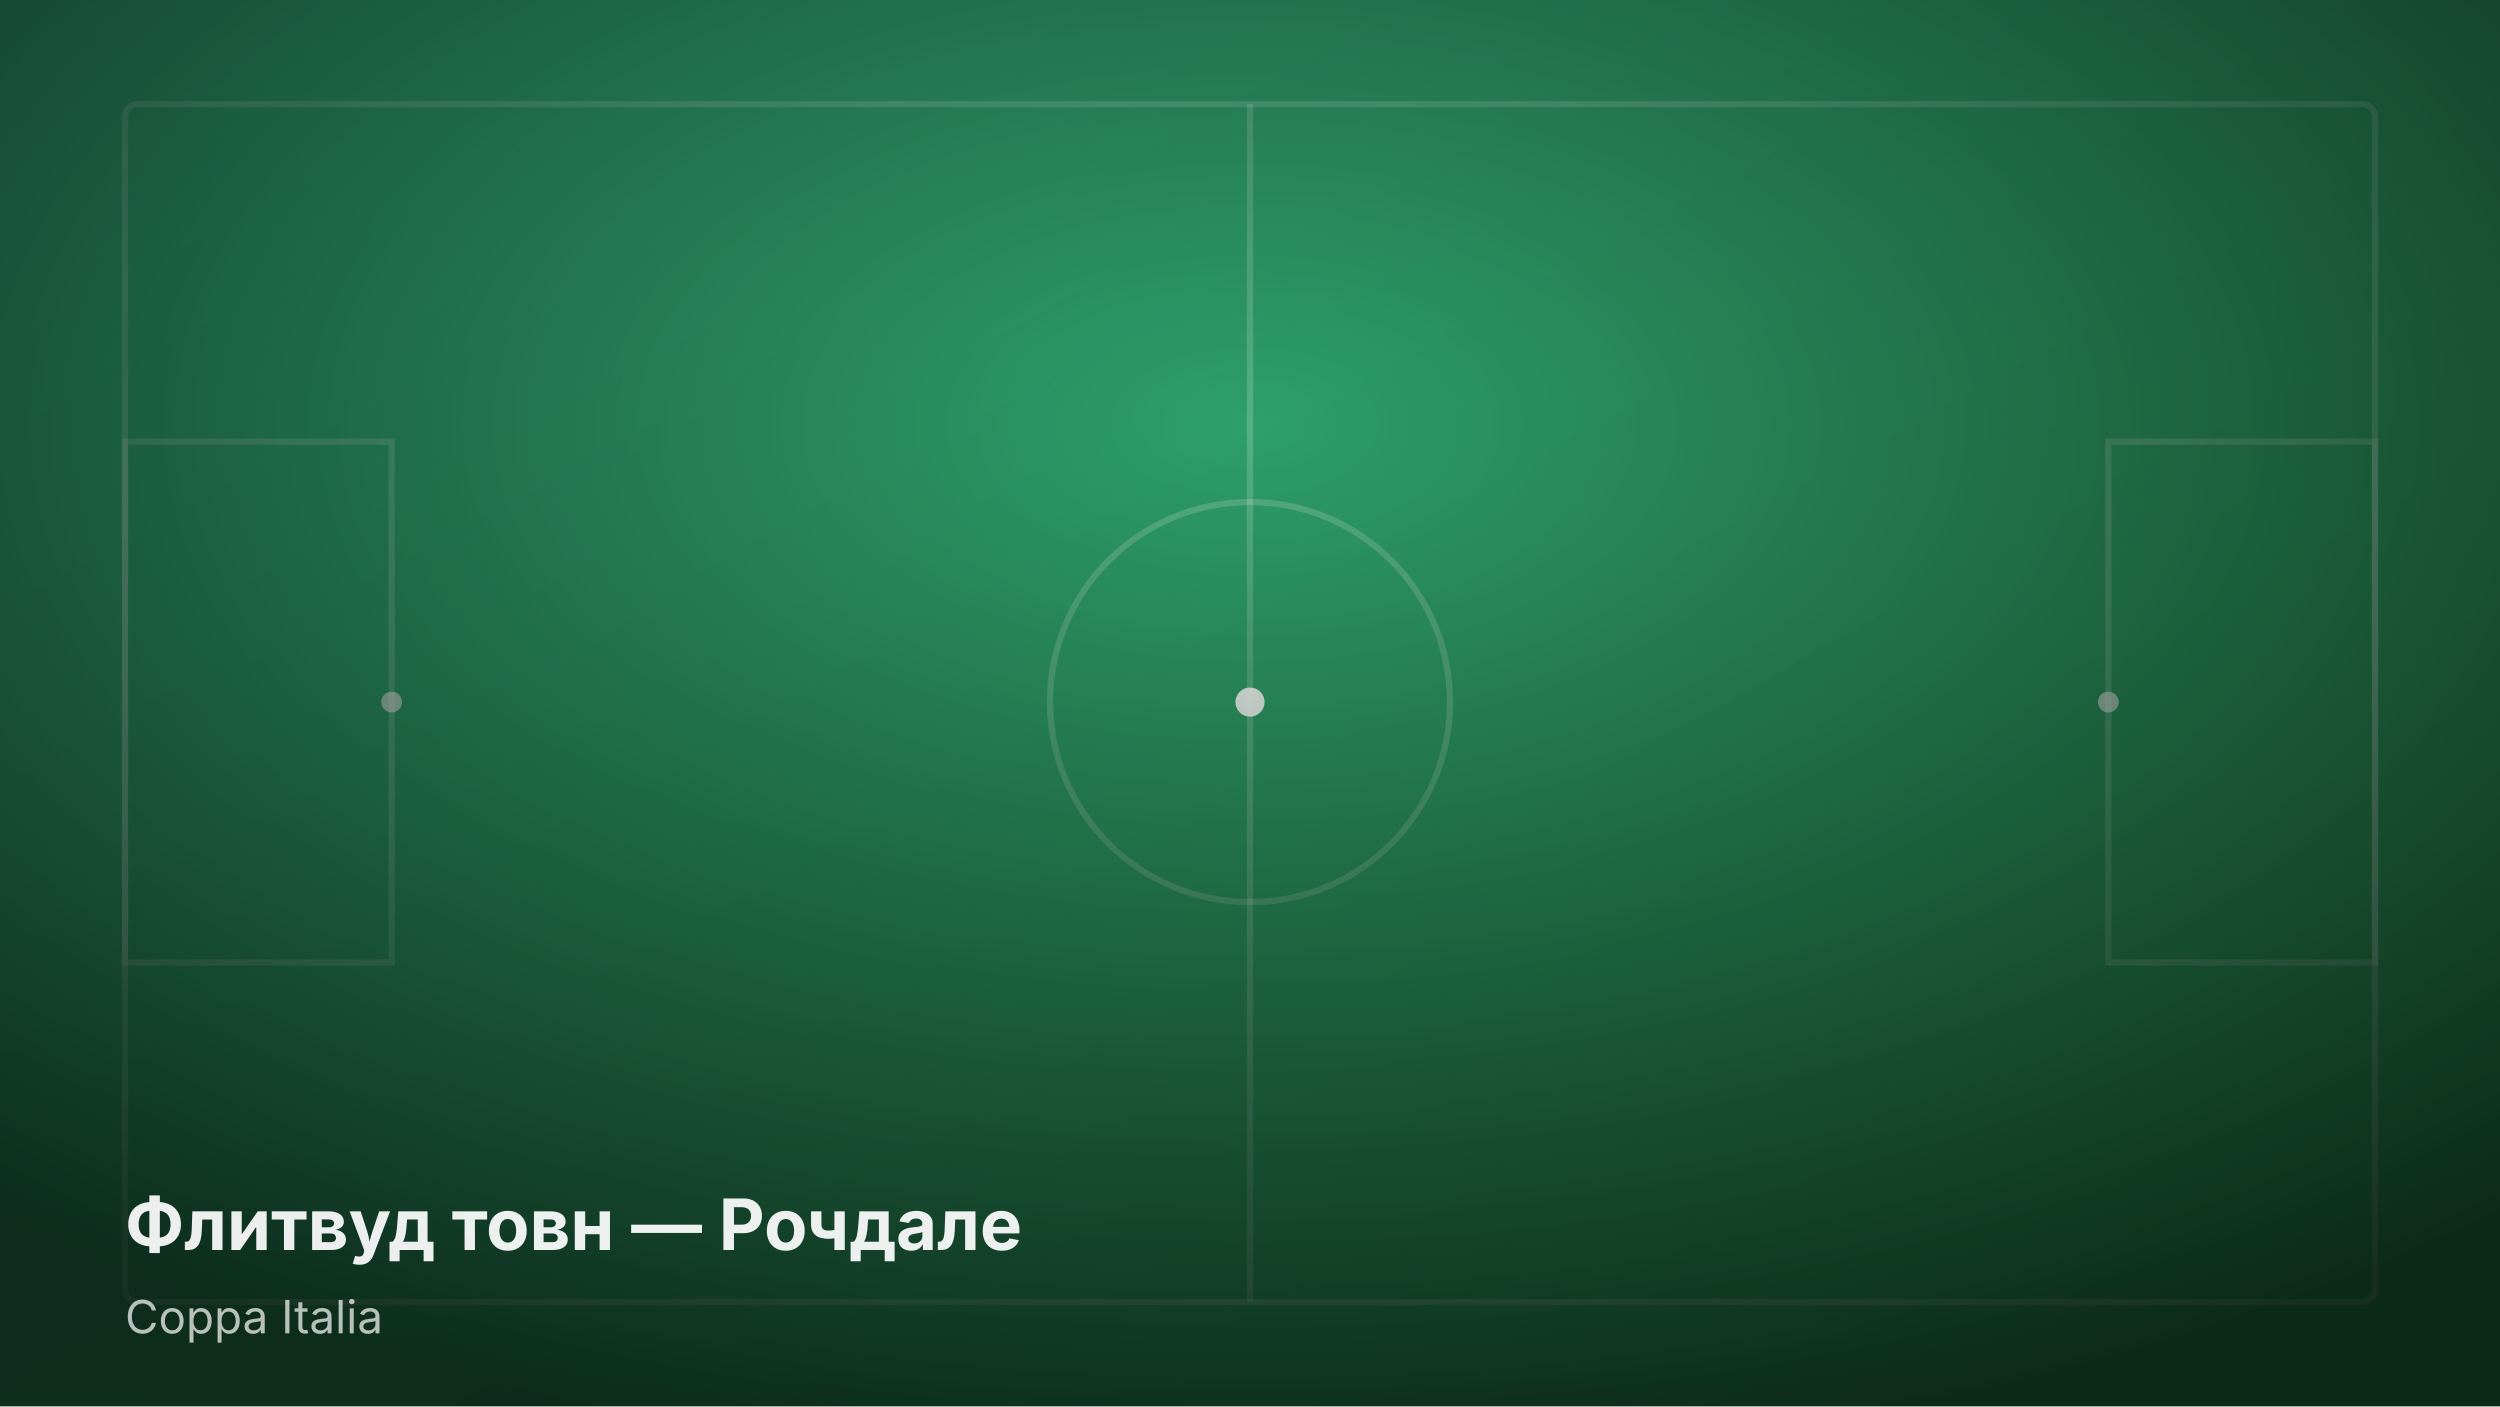
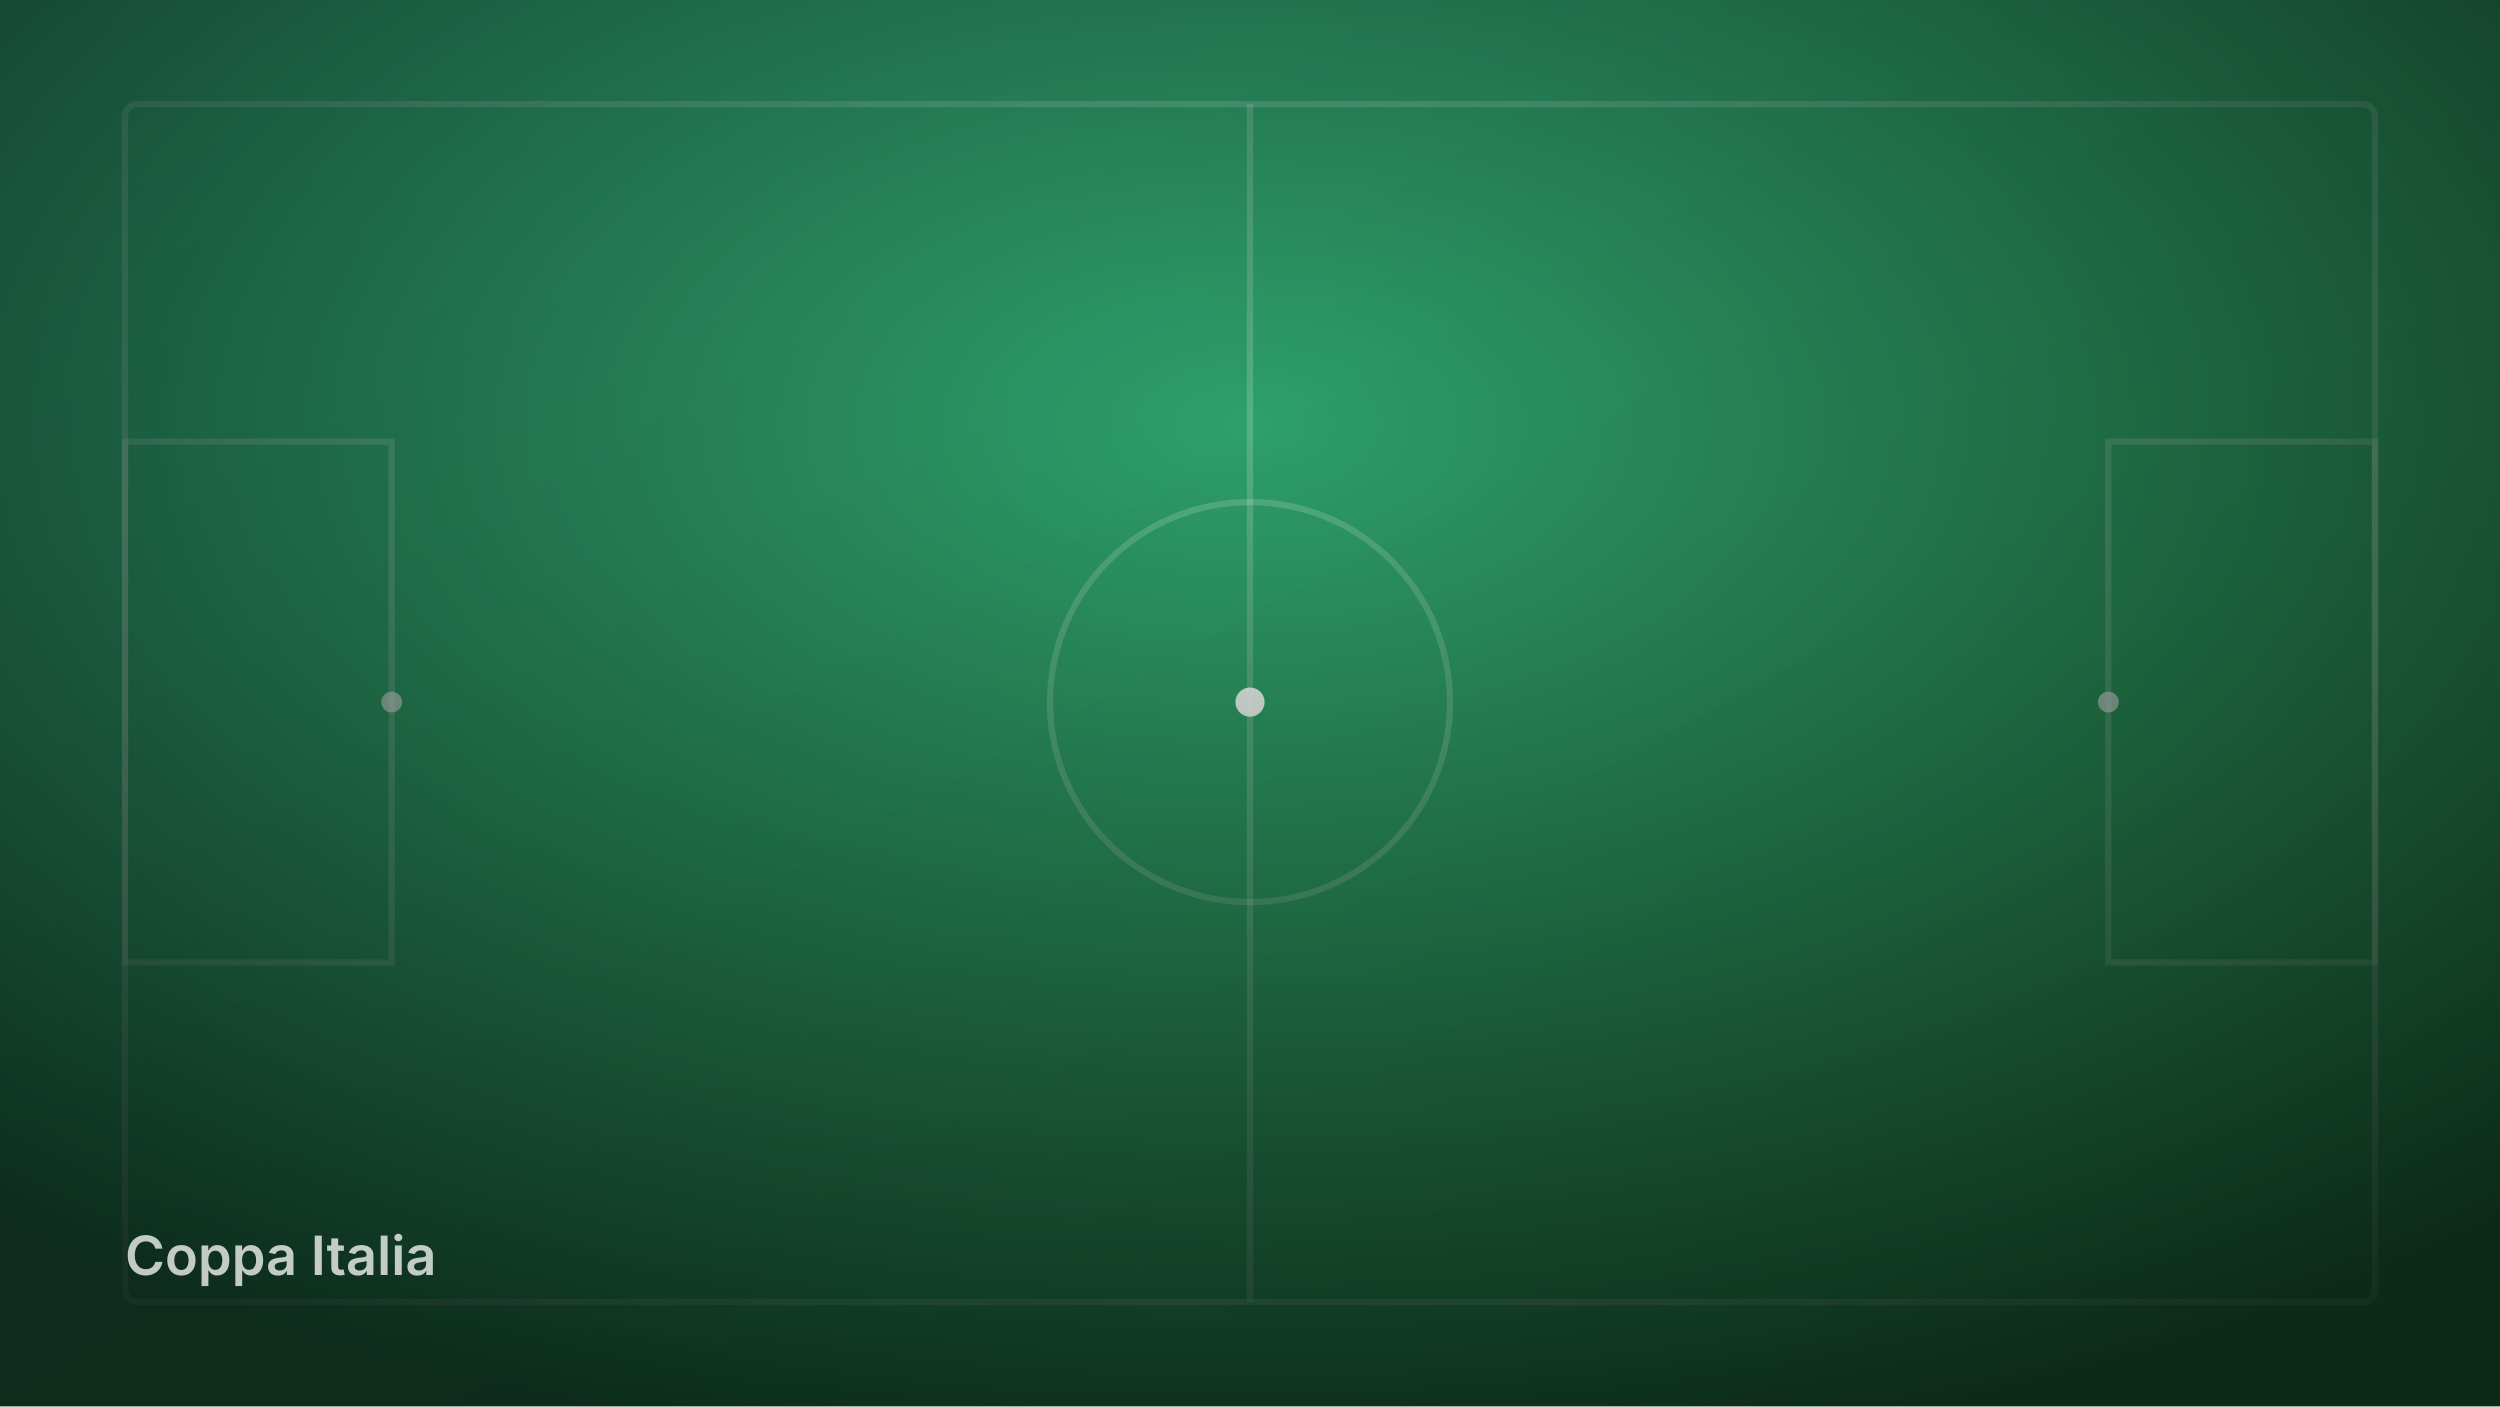
<svg xmlns="http://www.w3.org/2000/svg" viewBox="0 0 1200 675" width="1200" height="675">
  <defs>
    <linearGradient id="g" x1="0" y1="0" x2="1" y2="1">
      <stop offset="0" stop-color="hsl(156 55% 42%)" />
      <stop offset="1" stop-color="hsl(144 55% 38%)" />
    </linearGradient>
    <radialGradient id="v" cx="50%" cy="30%" r="75%">
      <stop offset="0" stop-color="#000" stop-opacity="0" />
      <stop offset="1" stop-color="#000" stop-opacity=".72" />
    </radialGradient>
  </defs>
  <rect width="1200" height="675" fill="url(#g)" />
  <g fill="none" stroke="#ffffff" stroke-opacity=".18" stroke-width="3">
    <rect x="60" y="50" width="1080" height="575" rx="6" />
    <line x1="600" y1="50" x2="600" y2="625" />
    <circle cx="600" cy="337" r="96" />
    <rect x="60" y="212" width="128" height="250" />
    <rect x="1012" y="212" width="128" height="250" />
  </g>
  <g fill="#ffffff" fill-opacity=".9">
    <circle cx="600" cy="337" r="7" />
    <circle cx="188" cy="337" r="5" fill-opacity=".6" />
    <circle cx="1012" cy="337" r="5" fill-opacity=".6" />
  </g>
  <rect width="1200" height="675" fill="url(#v)" />
-   <text x="60" y="600" font-family="Inter,system-ui,sans-serif" font-size="34" font-weight="700" fill="#ffffff" fill-opacity=".92">Флитвуд товн — Рочдале</text>
-   <text x="60" y="640" font-family="Inter,system-ui,sans-serif" font-size="22" fill="#ffffff" fill-opacity=".7">Coppa Italia</text>
+   <text x="60" y="612" font-family="Inter,system-ui,sans-serif" font-size="26" font-weight="600" fill="#ffffff" fill-opacity=".75">Coppa Italia</text>
</svg>
